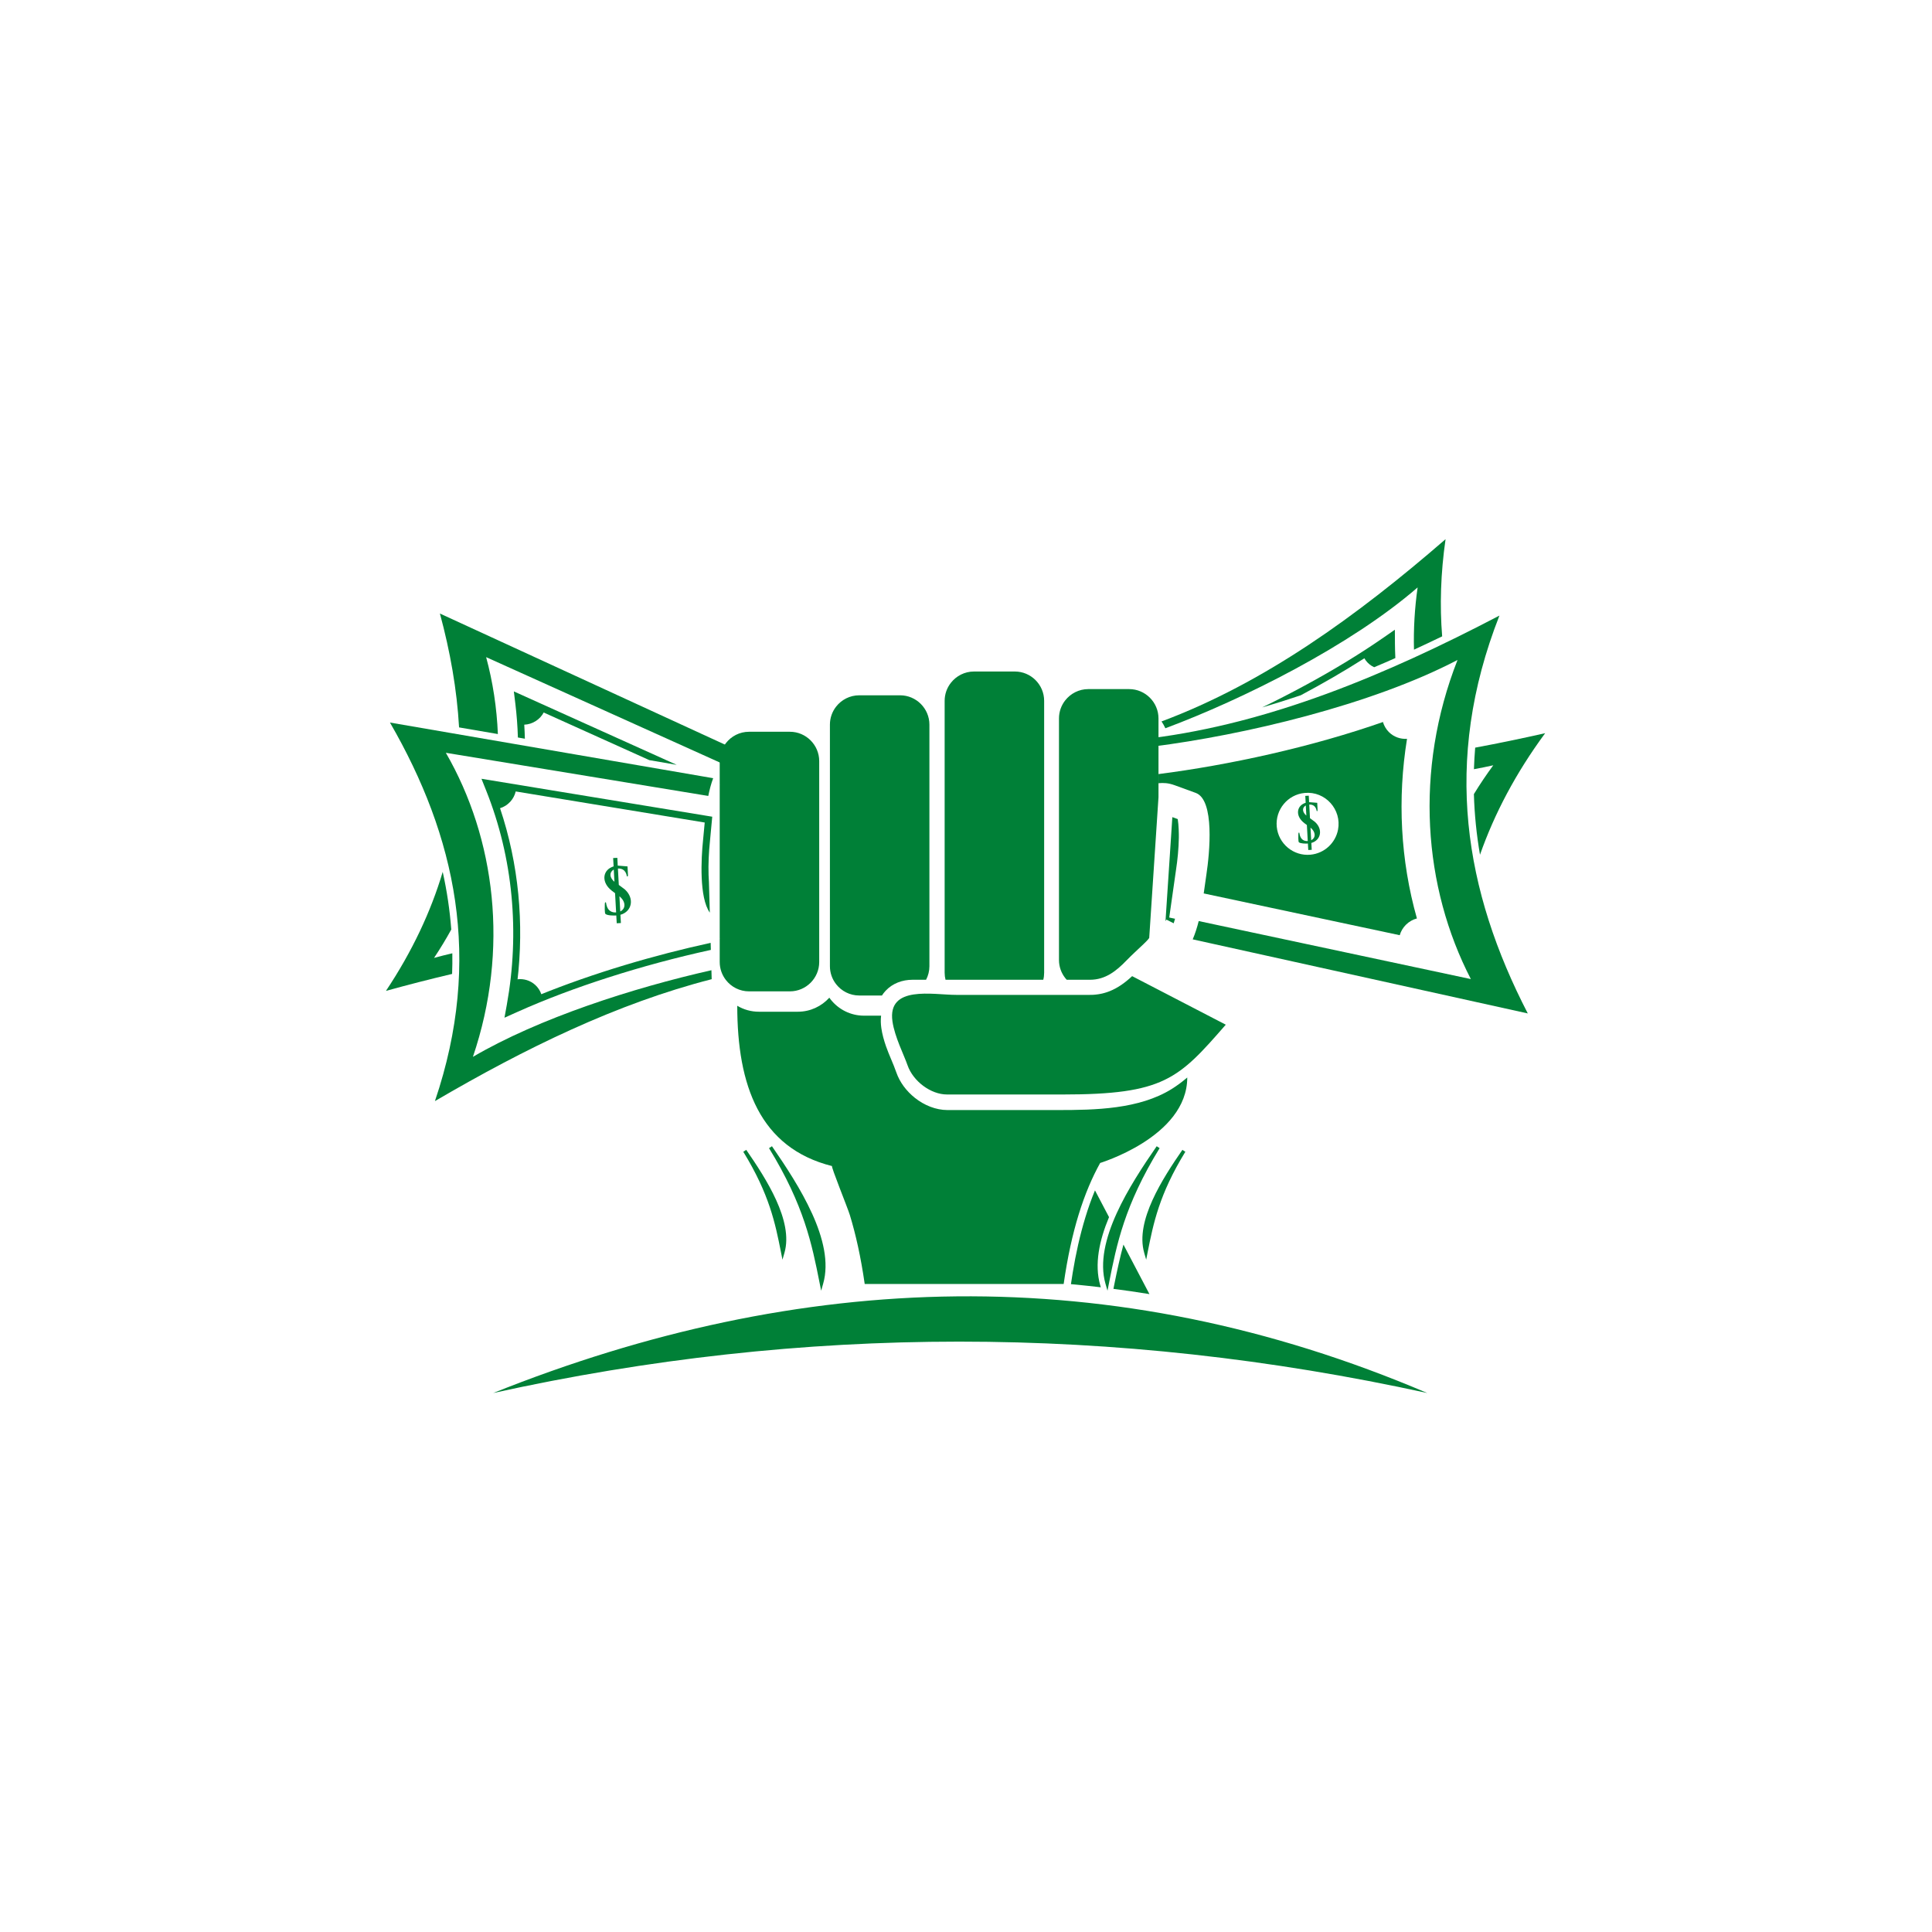
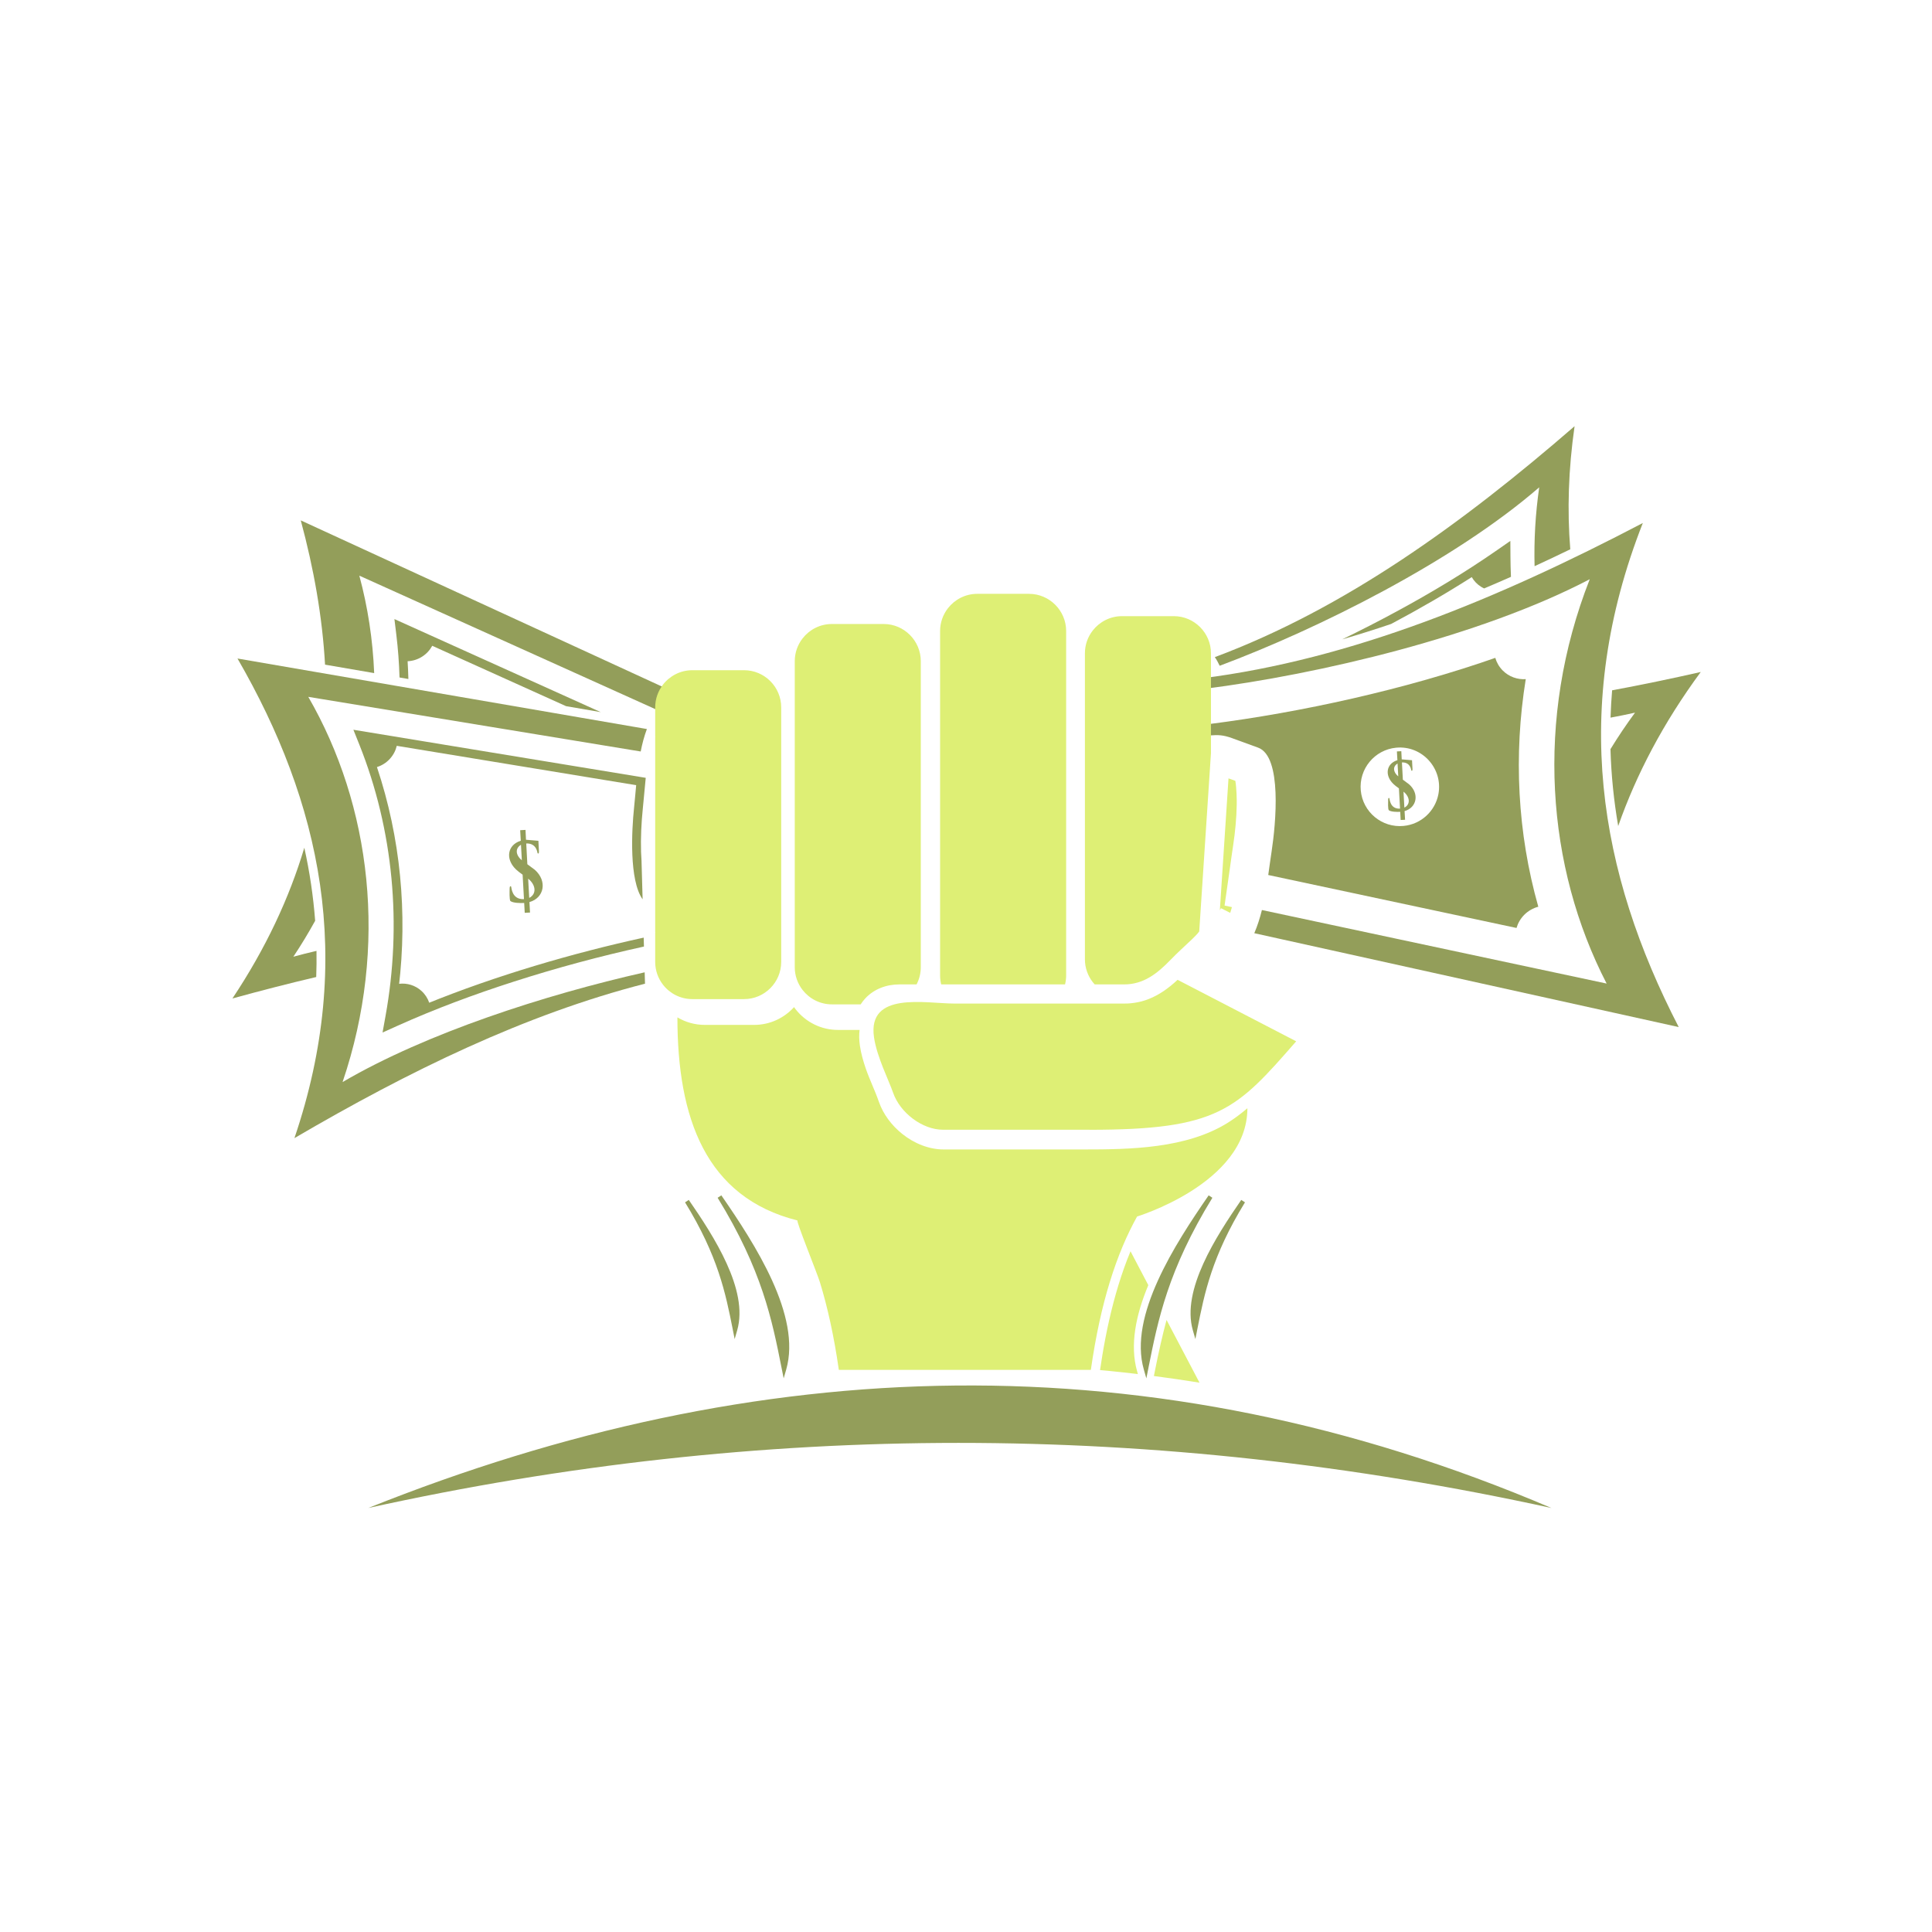
- <svg xmlns="http://www.w3.org/2000/svg" width="500" zoomAndPan="magnify" viewBox="0 0 375 375" height="500" preserveAspectRatio="xMidYMid meet" version="1.0">
+ <svg xmlns="http://www.w3.org/2000/svg" width="400" zoomAndPan="magnify" viewBox="0 0 300 300" height="400" preserveAspectRatio="xMidYMid meet" version="1.0">
  <defs>
-     <clipPath id="38639242f8">
-       <path d="M 225 104.641 L 281 104.641 L 281 142 L 225 142 Z M 225 104.641 " clip-rule="nonzero" />
+     <clipPath id="eb6513c365">
+       <path d="M 188 66.168 L 245 66.168 L 245 104 L 188 104 Z M 188 66.168 " clip-rule="nonzero" />
    </clipPath>
-     <clipPath id="294f960e22">
-       <path d="M 286 142 L 299.914 142 L 299.914 166 L 286 166 Z M 286 142 " clip-rule="nonzero" />
+     <clipPath id="9f8633df52">
+       <path d="M 250 104 L 264.09 104 L 264.09 129 L 250 129 Z M 250 104 " clip-rule="nonzero" />
    </clipPath>
-     <clipPath id="5618e58050">
-       <path d="M 74.914 169 L 88 169 L 88 193 L 74.914 193 Z M 74.914 169 " clip-rule="nonzero" />
+     <clipPath id="7ec088b925">
+       <path d="M 36.09 131 L 50 131 L 50 156 L 36.09 156 Z M 36.09 131 " clip-rule="nonzero" />
    </clipPath>
-     <clipPath id="ee2cca9243">
-       <path d="M 95 251 L 278 251 L 278 270.391 L 95 270.391 Z M 95 251 " clip-rule="nonzero" />
+     <clipPath id="fc1afbb343">
+       <path d="M 36.09 102 L 101 102 L 101 177 L 36.09 177 Z M 36.09 102 " clip-rule="nonzero" />
+     </clipPath>
+     <clipPath id="5a0431bff0">
+       <path d="M 57 215 L 241 215 L 241 234.168 L 57 234.168 Z M 57 215 " clip-rule="nonzero" />
    </clipPath>
  </defs>
-   <rect x="-37.5" width="450" fill="#ffffff" y="-37.5" height="450" fill-opacity="1" />
-   <rect x="-37.5" width="450" fill="#ffffff" y="-37.5" height="450" fill-opacity="1" />
-   <rect x="-37.5" width="450" fill="#ffffff" y="-37.5" height="450" fill-opacity="1" />
-   <g clip-path="url(#38639242f8)">
-     <path fill="#008037" d="M 275.16 114.02 C 274.578 118.098 274.352 122.137 274.453 126.102 C 276.285 125.254 278.109 124.395 279.922 123.516 C 279.441 117.551 279.629 111.281 280.582 104.656 C 263.312 119.629 245.348 132.598 225.453 140.031 C 225.738 140.445 225.98 140.891 226.199 141.355 C 241.227 135.742 262.113 125.336 275.16 114.02 Z M 275.16 114.02 " fill-opacity="1" fill-rule="evenodd" />
+   <rect x="-30" width="360" fill="#ffffff" y="-30" height="360" fill-opacity="1" />
+   <rect x="-30" width="360" fill="#ffffff" y="-30" height="360" fill-opacity="1" />
+   <rect x="-30" width="360" fill="#ffffff" y="-30" height="360" fill-opacity="1" />
+   <g clip-path="url(#eb6513c365)">
+     <path fill="#939e5a" d="M 239.008 75.672 C 238.414 79.805 238.184 83.898 238.289 87.918 C 240.148 87.059 241.996 86.188 243.832 85.293 C 243.344 79.25 243.535 72.895 244.5 66.18 C 227 81.355 208.797 94.504 188.637 102.039 C 188.926 102.457 189.172 102.906 189.391 103.379 C 204.621 97.688 225.785 87.141 239.008 75.672 Z M 239.008 75.672 " fill-opacity="1" fill-rule="evenodd" />
  </g>
-   <g clip-path="url(#294f960e22)">
-     <path fill="#008037" d="M 289.844 148.539 C 288.496 150.371 287.242 152.234 286.082 154.133 C 286.191 158.078 286.594 162 287.266 165.906 C 290.059 157.957 294.188 150.09 299.914 142.312 C 295.375 143.336 290.848 144.277 286.332 145.117 C 286.215 146.516 286.137 147.91 286.09 149.301 C 287.371 149.066 288.621 148.816 289.844 148.543 Z M 289.844 148.539 " fill-opacity="1" fill-rule="evenodd" />
+   <g clip-path="url(#9f8633df52)">
+     <path fill="#939e5a" d="M 253.887 110.66 C 252.52 112.516 251.25 114.406 250.074 116.328 C 250.184 120.328 250.59 124.305 251.273 128.266 C 254.102 120.207 258.289 112.23 264.09 104.348 C 259.492 105.387 254.902 106.344 250.328 107.191 C 250.211 108.609 250.129 110.023 250.082 111.434 C 251.379 111.195 252.648 110.938 253.887 110.66 Z M 253.887 110.66 " fill-opacity="1" fill-rule="evenodd" />
  </g>
-   <path fill="#008037" d="M 223.855 144.887 C 223.742 144.336 223.594 143.801 223.395 143.289 C 246.461 140.383 268.867 131.086 291.039 119.484 C 279.875 147.895 284.34 173.094 296.543 196.707 L 231.504 182.328 C 231.988 181.195 232.363 180.004 232.668 178.777 L 285.492 190.039 C 276.273 172.203 274.477 149.562 282.906 128.098 C 266.16 136.863 241.281 142.691 223.855 144.891 Z M 223.855 144.887 " fill-opacity="1" fill-rule="evenodd" />
-   <path fill="#008037" d="M 276.359 182.52 C 276.293 182.324 276.227 182.125 276.156 181.926 C 276.227 182.125 276.293 182.32 276.359 182.52 Z M 276.359 182.52 " fill-opacity="1" fill-rule="evenodd" />
-   <path fill="#008037" d="M 273.188 142.887 L 273.301 142.223 C 273.262 142.441 273.227 142.664 273.188 142.887 Z M 273.188 142.887 " fill-opacity="1" fill-rule="evenodd" />
-   <path fill="#008037" d="M 273.57 140.777 C 273.613 140.555 273.656 140.336 273.699 140.121 C 273.656 140.34 273.613 140.555 273.57 140.777 Z M 273.57 140.777 " fill-opacity="1" fill-rule="evenodd" />
-   <path fill="#008037" d="M 273.703 140.105 C 273.746 139.887 273.793 139.668 273.84 139.449 Z M 273.703 140.105 " fill-opacity="1" fill-rule="evenodd" />
-   <path fill="#008037" d="M 273.855 139.367 C 273.898 139.172 273.941 138.973 273.984 138.781 C 273.941 138.977 273.898 139.172 273.855 139.367 Z M 273.855 139.367 " fill-opacity="1" fill-rule="evenodd" />
-   <path fill="#008037" d="M 274.004 138.695 C 274.055 138.473 274.102 138.25 274.152 138.027 C 274.102 138.25 274.055 138.473 274.004 138.695 Z M 274.004 138.695 " fill-opacity="1" fill-rule="evenodd" />
-   <path fill="#008037" d="M 270.754 124.68 C 270.762 125.699 270.789 126.715 270.836 127.73 C 269.473 128.336 268.102 128.93 266.727 129.508 C 266.566 129.434 266.402 129.352 266.254 129.258 C 265.641 128.879 265.16 128.363 264.824 127.773 C 260.875 130.297 256.707 132.703 252.473 134.953 C 249.988 135.793 247.488 136.582 244.977 137.312 C 247.77 135.957 250.527 134.543 253.238 133.074 C 258.555 130.203 263.77 127.074 268.73 123.625 L 270.742 122.227 L 270.758 124.676 Z M 270.754 124.68 " fill-opacity="1" fill-rule="evenodd" />
-   <path fill="#008037" d="M 100.027 136.582 C 100.293 138.766 100.457 140.961 100.523 143.148 L 101.879 143.383 C 101.855 142.477 101.812 141.566 101.758 140.66 C 102.531 140.629 103.309 140.398 104.008 139.945 C 104.672 139.516 105.188 138.945 105.531 138.297 L 126.039 147.543 L 131.352 148.457 L 99.738 134.203 Z M 100.027 136.582 " fill-opacity="1" fill-rule="evenodd" />
-   <path fill="#008037" d="M 89.105 141.184 C 88.688 133.828 87.379 126.457 85.387 119.086 L 142.551 145.375 L 143.227 145.688 C 142.547 146.645 141.957 147.684 141.422 148.77 L 139.922 148.094 L 94.359 127.551 C 95.66 132.363 96.43 137.375 96.637 142.48 L 89.105 141.188 Z M 89.105 141.184 " fill-opacity="1" fill-rule="evenodd" />
-   <g clip-path="url(#5618e58050)">
-     <path fill="#008037" d="M 84.25 185.926 C 85.453 184.121 86.566 182.285 87.59 180.422 C 87.309 176.66 86.75 172.93 85.93 169.234 C 83.625 176.945 80.031 184.645 74.914 192.328 C 79.203 191.148 83.484 190.043 87.754 189.039 C 87.801 187.699 87.82 186.363 87.797 185.035 C 86.586 185.312 85.402 185.613 84.25 185.93 Z M 84.25 185.926 " fill-opacity="1" fill-rule="evenodd" />
+   <path fill="#939e5a" d="M 187.016 106.957 C 186.902 106.398 186.75 105.859 186.551 105.34 C 209.926 102.391 232.629 92.973 255.098 81.211 C 243.785 110.004 248.309 135.547 260.672 159.484 L 194.766 144.906 C 195.258 143.762 195.641 142.551 195.949 141.309 L 249.477 152.727 C 240.137 134.645 238.312 111.699 246.855 89.941 C 229.887 98.828 204.676 104.734 187.016 106.961 Z M 187.016 106.957 " fill-opacity="1" fill-rule="evenodd" />
+   <path fill="#939e5a" d="M 240.223 145.102 C 240.152 144.902 240.086 144.703 240.016 144.5 C 240.086 144.703 240.152 144.902 240.223 145.102 Z M 240.223 145.102 " fill-opacity="1" fill-rule="evenodd" />
+   <path fill="#939e5a" d="M 237.008 104.93 L 237.121 104.258 C 237.082 104.48 237.047 104.707 237.008 104.93 Z M 237.008 104.93 " fill-opacity="1" fill-rule="evenodd" />
+   <path fill="#939e5a" d="M 237.395 102.793 C 237.438 102.566 237.484 102.348 237.527 102.129 C 237.484 102.348 237.438 102.566 237.395 102.793 Z M 237.395 102.793 " fill-opacity="1" fill-rule="evenodd" />
+   <path fill="#939e5a" d="M 237.531 102.109 C 237.574 101.891 237.621 101.668 237.668 101.449 Z M 237.531 102.109 " fill-opacity="1" fill-rule="evenodd" />
+   <path fill="#939e5a" d="M 237.688 101.363 C 237.73 101.164 237.77 100.965 237.816 100.77 C 237.77 100.969 237.727 101.164 237.688 101.363 Z M 237.688 101.363 " fill-opacity="1" fill-rule="evenodd" />
+   <path fill="#939e5a" d="M 237.836 100.684 C 237.883 100.457 237.934 100.23 237.984 100.008 C 237.934 100.23 237.883 100.457 237.836 100.684 Z M 237.836 100.684 " fill-opacity="1" fill-rule="evenodd" />
+   <path fill="#939e5a" d="M 234.543 86.473 C 234.547 87.508 234.578 88.539 234.621 89.57 C 233.242 90.184 231.855 90.781 230.461 91.371 C 230.297 91.297 230.133 91.211 229.98 91.113 C 229.363 90.73 228.875 90.211 228.535 89.613 C 224.531 92.168 220.309 94.609 216.016 96.887 C 213.5 97.742 210.969 98.539 208.418 99.277 C 211.25 97.906 214.047 96.473 216.793 94.984 C 222.18 92.074 227.465 88.902 232.492 85.406 L 234.527 83.992 Z M 234.543 86.473 " fill-opacity="1" fill-rule="evenodd" />
+   <path fill="#939e5a" d="M 61.539 98.539 C 61.809 100.754 61.973 102.977 62.039 105.199 L 63.414 105.434 C 63.391 104.516 63.348 103.594 63.293 102.676 C 64.074 102.641 64.863 102.406 65.57 101.949 C 66.242 101.516 66.766 100.934 67.117 100.277 L 87.895 109.652 L 93.281 110.578 L 61.246 96.129 Z M 61.539 98.539 " fill-opacity="1" fill-rule="evenodd" />
+   <path fill="#939e5a" d="M 50.473 103.207 C 50.051 95.746 48.723 88.277 46.703 80.805 L 104.629 107.453 L 105.316 107.77 C 104.625 108.742 104.027 109.793 103.488 110.895 L 101.965 110.207 L 55.797 89.387 C 57.113 94.262 57.891 99.344 58.102 104.52 Z M 50.473 103.207 " fill-opacity="1" fill-rule="evenodd" />
+   <g clip-path="url(#7ec088b925)">
+     <path fill="#939e5a" d="M 45.551 148.559 C 46.773 146.727 47.898 144.863 48.938 142.977 C 48.648 139.16 48.086 135.383 47.254 131.637 C 44.914 139.453 41.277 147.254 36.09 155.043 C 40.438 153.848 44.773 152.727 49.102 151.711 C 49.152 150.352 49.168 148.996 49.145 147.652 C 47.918 147.934 46.719 148.238 45.551 148.559 Z M 45.551 148.559 " fill-opacity="1" fill-rule="evenodd" />
  </g>
-   <path fill="#008037" d="M 138.086 188.316 L 138.137 190.059 C 119.75 194.773 101.965 203.453 84.418 213.723 C 93.793 186.094 88.402 162.238 75.691 140.246 L 138.426 151.047 C 138.016 152.148 137.711 153.305 137.477 154.492 L 86.539 146.117 C 96.141 162.734 98.875 184.266 91.793 205.133 C 104.633 197.617 122.828 191.762 138.086 188.32 Z M 138.086 188.316 " fill-opacity="1" fill-rule="evenodd" />
-   <path fill="#008037" d="M 98.375 195.016 C 100.895 181.059 99.617 166.566 94.34 153.383 L 93.453 151.16 L 138.246 158.523 L 138.129 159.777 C 138.016 160.945 137.918 162.113 137.801 163.277 C 137.574 165.453 137.465 167.699 137.535 169.887 C 137.543 170.176 137.562 170.629 137.602 171.168 L 137.773 177.141 C 135.688 174.211 136.098 166.578 136.457 163.137 C 136.574 161.996 136.676 160.824 136.785 159.652 L 95.594 152.879 L 100.098 153.621 C 99.93 154.336 99.582 155.023 99.051 155.605 C 98.488 156.223 97.797 156.648 97.059 156.875 C 100.68 167.691 101.762 179.227 100.406 190.562 L 100.465 190.074 C 101.672 189.938 102.926 190.301 103.887 191.172 C 104.445 191.684 104.84 192.301 105.07 192.977 L 104.641 193.148 C 115.309 188.812 127.098 185.371 137.938 183.004 L 137.977 184.375 C 131.234 185.848 124.535 187.656 118.008 189.75 C 111.988 191.688 106.023 193.898 100.254 196.488 L 97.918 197.539 L 98.375 195.02 Z M 98.375 195.016 " fill-opacity="1" fill-rule="evenodd" />
-   <path fill="#008037" d="M 95.594 152.879 C 95.668 153.066 95.742 153.25 95.812 153.438 C 95.742 153.254 95.668 153.066 95.594 152.879 Z M 95.594 152.879 " fill-opacity="1" fill-rule="evenodd" />
-   <path fill="#008037" d="M 100.406 190.574 L 100.328 191.211 C 100.355 191 100.383 190.785 100.406 190.574 Z M 100.406 190.574 " fill-opacity="1" fill-rule="evenodd" />
-   <path fill="#008037" d="M 100.133 192.609 C 100.105 192.816 100.074 193.027 100.039 193.234 C 100.07 193.027 100.105 192.816 100.133 192.609 Z M 100.133 192.609 " fill-opacity="1" fill-rule="evenodd" />
-   <path fill="#008037" d="M 100.035 193.254 C 100.004 193.465 99.969 193.676 99.938 193.883 Z M 100.035 193.254 " fill-opacity="1" fill-rule="evenodd" />
-   <path fill="#008037" d="M 99.926 193.965 C 99.895 194.152 99.859 194.34 99.828 194.531 C 99.859 194.34 99.895 194.152 99.926 193.965 Z M 99.926 193.965 " fill-opacity="1" fill-rule="evenodd" />
-   <path fill="#008037" d="M 99.816 194.613 C 99.777 194.828 99.742 195.043 99.703 195.258 C 99.742 195.043 99.777 194.828 99.816 194.613 Z M 99.816 194.613 " fill-opacity="1" fill-rule="evenodd" />
-   <path fill="#008037" d="M 183.355 136.41 L 183.355 136.031 C 183.355 134.719 183.805 133.504 184.562 132.539 C 185.605 131.203 187.227 130.34 189.047 130.34 L 196.984 130.34 C 200.109 130.34 202.668 132.898 202.668 136.031 L 202.668 188.793 C 202.668 189.27 202.613 189.73 202.5 190.172 L 183.523 190.172 C 183.414 189.73 183.355 189.27 183.355 188.793 L 183.355 188.414 C 183.355 175.715 183.355 149.152 183.355 136.41 Z M 224.863 154.734 L 223.062 182.059 C 222.816 182.43 222.176 183.043 221.945 183.262 C 220.832 184.328 219.699 185.336 218.625 186.449 C 216.648 188.496 214.531 190.172 211.562 190.172 L 207.047 190.172 C 206.941 190.062 206.844 189.945 206.75 189.824 C 205.996 188.859 205.547 187.645 205.547 186.332 L 205.547 139.445 C 205.547 138.133 205.996 136.918 206.75 135.953 C 207.793 134.617 209.418 133.754 211.234 133.754 L 219.172 133.754 C 222.301 133.754 224.863 136.316 224.863 139.449 L 224.863 154.738 Z M 180.398 187.484 L 180.398 187.535 C 180.398 188.488 180.164 189.379 179.75 190.172 L 177.117 190.172 C 175.152 190.172 173.258 190.855 171.898 192.309 C 171.629 192.602 171.387 192.906 171.184 193.227 L 166.773 193.227 C 164.957 193.227 163.332 192.367 162.289 191.031 C 161.535 190.066 161.086 188.852 161.086 187.535 L 161.086 140.652 C 161.086 139.336 161.535 138.121 162.289 137.156 C 163.332 135.82 164.957 134.957 166.773 134.957 L 174.711 134.957 C 177.84 134.957 180.398 137.52 180.398 140.652 Z M 226.395 178.492 L 227.812 179.211 C 227.906 178.922 227.992 178.629 228.074 178.332 L 226.949 178.09 L 227.734 172.566 C 227.91 171.34 228.07 170.113 228.258 168.891 C 228.574 166.816 228.777 164.703 228.812 162.605 C 228.824 161.84 228.789 160.137 228.598 158.984 L 227.551 158.605 L 226.223 178.809 L 226.398 178.492 Z M 206.215 212.441 C 225.957 212.441 228.727 209.434 237.922 198.891 L 224.129 191.738 L 219.746 189.469 C 218.406 190.719 216.977 191.762 215.336 192.406 L 215.309 192.414 L 215.027 192.52 L 214.895 192.566 L 214.875 192.57 L 214.746 192.617 L 214.723 192.621 L 214.59 192.664 L 214.57 192.668 L 214.434 192.711 L 214.414 192.715 L 214.277 192.754 L 214.258 192.758 L 214.203 192.773 L 214.098 192.801 L 213.941 192.84 L 213.793 192.871 L 213.777 192.875 L 213.707 192.887 L 213.453 192.938 L 213.301 192.965 L 213.285 192.969 L 213.137 192.992 L 213.121 192.992 L 212.965 193.012 L 212.957 193.016 L 212.793 193.035 L 212.785 193.035 L 212.625 193.055 L 212.617 193.055 L 212.453 193.07 L 212.445 193.07 L 212.27 193.086 L 212.098 193.094 L 211.922 193.102 L 211.746 193.102 L 211.566 193.105 C 211.566 193.113 200.496 193.105 199.543 193.105 L 185.559 193.105 C 181.152 193.105 172.199 191.164 173.227 198.266 C 173.66 201.266 175.48 204.809 176.145 206.742 C 177.227 209.875 180.668 212.438 183.801 212.438 L 206.219 212.438 Z M 211.742 193.109 Z M 211.922 193.105 Z M 212.273 193.086 Z M 215.027 192.52 Z M 139.695 182.137 L 139.695 152.324 L 139.723 152.262 L 139.695 152.258 L 139.695 147.73 C 139.695 146.414 140.148 145.203 140.902 144.234 C 141.941 142.898 143.566 142.035 145.383 142.035 L 153.324 142.035 C 156.449 142.035 159.008 144.598 159.008 147.73 L 159.008 186.73 C 159.008 189.863 156.449 192.422 153.324 192.422 L 145.383 192.422 C 143.566 192.422 141.941 191.562 140.902 190.227 C 140.148 189.258 139.695 188.043 139.695 186.73 L 139.695 182.207 L 139.723 182.199 Z M 139.695 182.137 " fill-opacity="1" fill-rule="evenodd" />
-   <path fill="#008037" d="M 230.445 209.141 C 229.504 209.949 228.512 210.695 227.449 211.359 C 221.102 215.32 212.535 215.461 205.289 215.461 L 183.914 215.461 C 181.652 215.461 179.391 214.539 177.559 213.078 C 175.922 211.773 174.625 210.035 173.973 208.145 C 173.387 206.441 172.566 204.797 171.965 203.062 C 171.574 201.926 171.238 200.742 171.066 199.547 C 170.949 198.734 170.926 197.926 171.02 197.141 L 167.691 197.141 C 165.152 197.141 162.77 195.965 161.207 193.969 L 160.973 193.648 C 159.465 195.32 157.285 196.375 154.867 196.375 L 147.297 196.375 C 145.797 196.375 144.355 195.969 143.102 195.219 C 143.102 210.66 147.441 222.809 161.508 226.336 C 161.199 226.262 164.512 234.391 164.949 235.82 C 166.098 239.57 167.086 243.98 167.84 249.223 L 206.457 249.223 C 207.207 243.98 208.195 239.57 209.344 235.82 C 210.59 231.754 212.023 228.465 213.539 225.734 C 213.047 225.863 230.445 220.801 230.445 209.137 Z M 223.105 251.184 L 218.059 241.574 C 217.406 243.984 216.84 246.539 216.277 249.355 L 216.117 250.164 C 218.445 250.465 220.777 250.809 223.105 251.184 Z M 208.215 247.008 C 208.09 247.758 207.977 248.504 207.867 249.254 L 208.984 249.355 C 210.543 249.508 212.105 249.68 213.668 249.863 L 213.551 249.465 C 212.387 245.406 213.375 240.762 215.262 236.242 L 214.402 234.609 L 212.535 231.051 C 211.832 232.746 211.219 234.48 210.688 236.23 C 209.609 239.75 208.816 243.367 208.215 247.008 Z M 208.215 247.008 " fill-opacity="1" fill-rule="evenodd" />
-   <path fill="#008037" d="M 214.902 249.078 C 216.379 241.66 217.859 233.965 224.793 222.68 C 219.621 230.156 212.594 241.047 214.902 249.078 Z M 151.938 243.059 C 150.836 237.527 149.734 231.793 144.562 223.379 C 148.414 228.953 153.656 237.074 151.938 243.059 Z M 159.445 249.078 C 161.754 241.047 154.723 230.156 149.559 222.68 C 156.492 233.965 157.973 241.66 159.445 249.078 Z M 222.414 243.059 C 220.691 237.074 225.934 228.953 229.785 223.379 C 224.613 231.793 223.512 237.527 222.414 243.059 Z M 222.414 243.059 " fill-opacity="1" fill-rule="evenodd" />
-   <path fill="#008037" d="M 215.289 248.891 L 214.961 250.523 L 214.574 249.172 C 213.395 245.066 214.586 240.258 216.73 235.531 C 218.855 230.855 221.906 226.254 224.496 222.508 L 224.512 222.484 L 225.082 222.855 C 218.258 233.961 216.742 241.578 215.285 248.891 Z M 214.898 247.363 C 215.926 242.262 217.141 236.914 220.266 230.277 C 219.203 232.078 218.203 233.941 217.355 235.812 C 215.551 239.789 214.434 243.812 214.898 247.363 Z M 151.602 243.125 L 151.566 242.938 C 150.48 237.492 149.352 231.824 144.273 223.559 L 144.844 223.188 L 144.859 223.207 C 146.789 226.004 149.066 229.434 150.652 232.926 C 152.258 236.465 153.152 240.07 152.266 243.152 L 151.875 244.504 Z M 148.773 230.695 C 150.457 234.652 151.254 238 151.91 241.195 C 152.074 238.707 151.273 235.945 150.027 233.203 C 149.645 232.363 149.223 231.523 148.773 230.695 Z M 159.453 247.363 C 159.914 243.809 158.801 239.789 156.996 235.812 C 156.145 233.941 155.148 232.082 154.086 230.289 C 157.211 236.918 158.426 242.262 159.453 247.363 Z M 157.617 235.531 C 159.762 240.258 160.953 245.066 159.773 249.172 L 159.387 250.523 L 159.062 248.902 C 157.609 241.59 156.094 233.969 149.266 222.855 L 149.836 222.484 L 149.852 222.504 C 152.438 226.254 155.492 230.852 157.613 235.531 Z M 222.086 243.152 C 221.199 240.07 222.094 236.465 223.699 232.926 C 225.281 229.438 227.559 226.004 229.488 223.207 L 229.504 223.188 L 230.074 223.559 C 224.996 231.828 223.867 237.496 222.781 242.938 L 222.473 244.504 L 222.082 243.152 Z M 224.32 233.207 C 223.074 235.945 222.273 238.711 222.438 241.195 C 223.094 238 223.891 234.652 225.574 230.695 C 225.125 231.527 224.699 232.363 224.32 233.203 Z M 224.32 233.207 " fill-opacity="1" fill-rule="evenodd" />
-   <g clip-path="url(#ee2cca9243)">
-     <path fill="#008037" d="M 277.031 270.383 C 216.188 257.082 155.996 257.086 95.727 270.383 C 155.297 246.543 215.645 244.199 277.031 270.383 Z M 277.031 270.383 " fill-opacity="1" fill-rule="evenodd" />
+   <g clip-path="url(#fc1afbb343)">
+     <path fill="#939e5a" d="M 100.105 150.977 L 100.156 152.746 C 81.523 157.523 63.5 166.32 45.719 176.727 C 55.223 148.727 49.758 124.547 36.879 102.254 L 100.449 113.203 C 100.031 114.32 99.723 115.488 99.488 116.691 L 47.871 108.207 C 57.602 125.051 60.371 146.871 53.195 168.023 C 66.207 160.406 84.645 154.469 100.105 150.98 Z M 100.105 150.977 " fill-opacity="1" fill-rule="evenodd" />
  </g>
-   <path fill="#008037" d="M 233.641 173.414 L 271.688 181.523 C 271.898 180.785 272.297 180.086 272.883 179.5 C 273.5 178.883 274.242 178.473 275.023 178.27 C 271.82 166.953 271.223 155.023 273.102 143.406 C 271.828 143.488 270.539 143.051 269.578 142.09 C 269.02 141.531 268.641 140.859 268.43 140.148 L 268.875 139.988 C 254.547 145.043 238.414 148.516 224.859 150.25 L 224.859 152.02 C 225.852 151.938 226.723 151.949 228.031 152.422 L 232.09 153.902 C 235.801 155.254 234.797 165.562 234.156 169.785 C 233.977 170.973 233.816 172.188 233.641 173.41 Z M 254.375 165.895 C 251.07 166.211 248.137 163.781 247.816 160.473 C 247.504 157.164 249.93 154.223 253.234 153.91 C 257.258 153.527 260.457 157.145 259.711 161.043 C 259.219 163.598 257.098 165.633 254.375 165.895 Z M 254.375 165.895 " fill-opacity="1" fill-rule="evenodd" />
-   <path fill="#008037" d="M 253.664 160.137 L 253.836 163.246 C 252.281 163.316 252.254 161.773 252.207 161.66 C 252.191 161.613 252.023 161.492 252.012 161.879 C 252.008 162.176 251.961 163.359 252.121 163.492 C 252.43 163.742 253.418 163.762 253.863 163.73 L 253.934 164.984 L 254.605 164.949 L 254.531 163.617 C 256.414 163.09 256.836 160.941 255.211 159.512 L 254.266 158.809 L 254.125 156.164 C 255.465 156.117 255.535 157.355 255.566 157.402 C 255.586 157.434 255.766 157.566 255.738 157.129 L 255.672 155.824 L 254.094 155.699 L 254.031 154.441 L 253.355 154.48 L 253.43 155.82 C 251.727 156.34 251.441 158.141 252.805 159.453 C 253.02 159.656 253.281 159.867 253.59 160.082 Z M 253.453 156.332 L 253.562 158.301 C 252.766 157.641 252.688 156.793 253.453 156.332 Z M 254.367 160.641 C 255.391 161.465 255.445 162.613 254.5 163.086 Z M 254.367 160.641 " fill-opacity="1" fill-rule="evenodd" />
-   <path fill="#008037" d="M 119.383 173.363 L 119.59 177.105 C 117.719 177.195 117.684 175.332 117.625 175.195 C 117.605 175.145 117.402 174.996 117.395 175.461 C 117.387 175.82 117.328 177.246 117.523 177.402 C 117.895 177.707 119.082 177.73 119.621 177.691 L 119.707 179.203 L 120.516 179.16 L 120.426 177.559 C 122.695 176.922 123.203 174.336 121.25 172.609 L 120.109 171.762 L 119.938 168.578 C 121.551 168.52 121.637 170.012 121.672 170.066 C 121.695 170.109 121.914 170.27 121.883 169.742 L 121.801 168.168 L 119.902 168.016 L 119.824 166.504 L 119.012 166.547 L 119.102 168.164 C 117.047 168.793 116.707 170.961 118.352 172.539 C 118.609 172.785 118.922 173.039 119.297 173.297 L 119.387 173.363 Z M 119.133 168.781 L 119.262 171.152 C 118.301 170.359 118.207 169.336 119.133 168.781 Z M 120.23 173.969 C 121.465 174.965 121.527 176.348 120.395 176.918 Z M 120.23 173.969 " fill-opacity="1" fill-rule="evenodd" />
+   <path fill="#939e5a" d="M 59.863 157.77 C 62.418 143.621 61.125 128.934 55.777 115.57 L 54.875 113.316 L 100.27 120.781 L 100.148 122.055 C 100.035 123.234 99.934 124.418 99.812 125.598 C 99.586 127.805 99.477 130.082 99.543 132.297 C 99.555 132.59 99.574 133.051 99.613 133.598 L 99.785 139.648 C 97.676 136.684 98.09 128.945 98.453 125.457 C 98.574 124.301 98.672 123.113 98.785 121.922 L 57.047 115.062 L 61.609 115.812 C 61.441 116.535 61.086 117.23 60.547 117.824 C 59.98 118.449 59.277 118.879 58.531 119.109 C 62.199 130.074 63.297 141.766 61.926 153.254 L 61.98 152.762 C 63.207 152.621 64.477 152.988 65.449 153.875 C 66.016 154.391 66.414 155.02 66.648 155.699 L 66.215 155.875 C 77.023 151.48 88.973 147.992 99.953 145.594 L 99.992 146.98 C 93.16 148.477 86.375 150.309 79.758 152.434 C 73.66 154.395 67.613 156.637 61.77 159.262 L 59.402 160.328 Z M 59.863 157.77 " fill-opacity="1" fill-rule="evenodd" />
+   <path fill="#939e5a" d="M 57.047 115.062 C 57.121 115.25 57.195 115.438 57.27 115.625 C 57.195 115.438 57.121 115.25 57.047 115.062 Z M 57.047 115.062 " fill-opacity="1" fill-rule="evenodd" />
+   <path fill="#939e5a" d="M 61.922 153.266 L 61.844 153.914 C 61.871 153.699 61.898 153.48 61.922 153.266 Z M 61.922 153.266 " fill-opacity="1" fill-rule="evenodd" />
+   <path fill="#939e5a" d="M 61.648 155.328 C 61.617 155.539 61.586 155.754 61.551 155.965 C 61.582 155.754 61.617 155.539 61.648 155.328 Z M 61.648 155.328 " fill-opacity="1" fill-rule="evenodd" />
+   <path fill="#939e5a" d="M 61.547 155.98 C 61.516 156.195 61.48 156.41 61.445 156.621 Z M 61.547 155.98 " fill-opacity="1" fill-rule="evenodd" />
+   <path fill="#939e5a" d="M 61.434 156.703 C 61.402 156.891 61.371 157.086 61.34 157.277 C 61.371 157.086 61.402 156.891 61.434 156.703 Z M 61.434 156.703 " fill-opacity="1" fill-rule="evenodd" />
+   <path fill="#939e5a" d="M 61.324 157.359 C 61.285 157.578 61.25 157.797 61.207 158.012 C 61.25 157.797 61.285 157.578 61.324 157.359 Z M 61.324 157.359 " fill-opacity="1" fill-rule="evenodd" />
+   <path fill="#deef75" d="M 145.977 98.367 L 145.977 97.98 C 145.977 96.652 146.434 95.422 147.199 94.441 C 148.258 93.086 149.902 92.211 151.742 92.211 L 159.785 92.211 C 162.957 92.211 165.551 94.809 165.551 97.98 L 165.551 151.461 C 165.551 151.941 165.492 152.41 165.379 152.859 L 146.148 152.859 C 146.035 152.41 145.977 151.941 145.977 151.461 L 145.977 151.078 C 145.977 138.203 145.977 111.281 145.977 98.367 Z M 188.039 116.941 L 186.215 144.637 C 185.965 145.008 185.316 145.633 185.086 145.855 C 183.953 146.934 182.805 147.957 181.719 149.086 C 179.715 151.16 177.57 152.859 174.559 152.859 L 169.984 152.859 C 169.879 152.746 169.777 152.629 169.684 152.508 C 168.922 151.527 168.465 150.297 168.465 148.965 L 168.465 101.441 C 168.465 100.109 168.918 98.883 169.684 97.902 C 170.742 96.551 172.387 95.676 174.23 95.676 L 182.273 95.676 C 185.441 95.676 188.039 98.27 188.039 101.445 L 188.039 116.945 Z M 142.98 150.137 L 142.98 150.188 C 142.98 151.152 142.742 152.055 142.324 152.859 L 139.656 152.859 C 137.664 152.859 135.746 153.551 134.367 155.023 C 134.094 155.32 133.852 155.633 133.645 155.957 L 129.176 155.957 C 127.332 155.957 125.688 155.086 124.629 153.727 C 123.867 152.75 123.41 151.52 123.41 150.188 L 123.41 102.664 C 123.41 101.332 123.867 100.102 124.629 99.125 C 125.688 97.766 127.332 96.895 129.176 96.895 L 137.219 96.895 C 140.387 96.895 142.98 99.492 142.98 102.664 Z M 189.59 141.02 L 191.027 141.75 C 191.121 141.457 191.211 141.156 191.293 140.859 L 190.152 140.613 L 190.949 135.016 C 191.125 133.773 191.289 132.527 191.48 131.289 C 191.801 129.188 192.004 127.043 192.039 124.918 C 192.055 124.141 192.016 122.414 191.824 121.25 L 190.762 120.863 L 189.418 141.344 L 189.594 141.02 Z M 169.141 175.434 C 189.148 175.434 191.953 172.383 201.27 161.695 L 187.297 154.445 L 182.855 152.145 C 181.496 153.414 180.047 154.469 178.383 155.121 L 178.355 155.133 L 178.074 155.238 L 177.938 155.285 L 177.918 155.293 L 177.785 155.336 L 177.766 155.344 L 177.629 155.383 L 177.609 155.391 L 177.473 155.43 L 177.449 155.434 L 177.312 155.477 L 177.293 155.48 L 177.234 155.496 L 177.133 155.523 L 176.988 155.559 L 176.969 155.562 L 176.82 155.594 L 176.805 155.598 L 176.734 155.613 L 176.477 155.66 L 176.324 155.688 L 176.309 155.691 L 176.156 155.715 L 176.141 155.719 L 175.98 155.738 L 175.973 155.738 L 175.809 155.762 L 175.801 155.762 L 175.637 155.781 L 175.629 155.781 L 175.461 155.797 L 175.457 155.797 L 175.277 155.812 L 174.926 155.828 L 174.746 155.828 L 174.566 155.832 C 174.566 155.84 163.348 155.832 162.379 155.832 L 148.211 155.832 C 143.746 155.832 134.676 153.867 135.715 161.062 C 136.152 164.102 137.996 167.695 138.672 169.656 C 139.766 172.828 143.254 175.426 146.426 175.426 L 169.145 175.426 Z M 174.742 155.836 Z M 174.922 155.832 Z M 175.281 155.812 Z M 178.07 155.238 Z M 101.738 144.715 L 101.738 114.496 L 101.766 114.434 L 101.738 114.426 L 101.738 109.84 C 101.738 108.508 102.195 107.277 102.957 106.297 C 104.012 104.945 105.66 104.07 107.5 104.07 L 115.543 104.07 C 118.715 104.07 121.305 106.664 121.305 109.84 L 121.305 149.371 C 121.305 152.547 118.715 155.141 115.543 155.141 L 107.5 155.141 C 105.66 155.141 104.012 154.27 102.957 152.914 C 102.191 151.934 101.738 150.703 101.738 149.371 L 101.738 144.785 L 101.766 144.777 Z M 101.738 144.715 " fill-opacity="1" fill-rule="evenodd" />
+   <path fill="#deef75" d="M 193.695 172.086 C 192.742 172.902 191.734 173.66 190.66 174.336 C 184.23 178.352 175.547 178.488 168.207 178.488 L 146.543 178.488 C 144.25 178.488 141.957 177.559 140.102 176.074 C 138.445 174.754 137.133 172.992 136.469 171.078 C 135.875 169.352 135.043 167.68 134.438 165.926 C 134.039 164.77 133.699 163.574 133.523 162.363 C 133.406 161.539 133.379 160.719 133.477 159.926 L 130.102 159.926 C 127.531 159.926 125.117 158.73 123.535 156.707 L 123.297 156.383 C 121.77 158.078 119.559 159.145 117.109 159.145 L 109.438 159.145 C 107.922 159.145 106.457 158.734 105.188 157.977 C 105.188 173.625 109.586 185.941 123.84 189.516 C 123.523 189.438 126.883 197.68 127.324 199.129 C 128.488 202.926 129.492 207.398 130.254 212.711 L 169.387 212.711 C 170.145 207.398 171.148 202.926 172.312 199.129 C 173.574 195.004 175.027 191.672 176.566 188.902 C 176.062 189.035 193.695 183.906 193.695 172.082 Z M 186.258 214.699 L 181.141 204.961 C 180.484 207.406 179.906 209.992 179.34 212.844 L 179.176 213.668 C 181.535 213.973 183.898 214.32 186.258 214.699 Z M 171.168 210.469 C 171.043 211.227 170.926 211.984 170.816 212.746 L 171.945 212.848 C 173.527 213.004 175.113 213.176 176.691 213.363 L 176.578 212.961 C 175.395 208.844 176.398 204.137 178.309 199.555 L 177.438 197.898 L 175.547 194.297 C 174.832 196.012 174.215 197.77 173.672 199.543 C 172.582 203.109 171.777 206.777 171.168 210.465 Z M 171.168 210.469 " fill-opacity="1" fill-rule="evenodd" />
+   <path fill="#939e5a" d="M 177.945 212.566 C 179.441 205.047 180.941 197.246 187.965 185.809 C 182.73 193.387 175.605 204.426 177.945 212.566 Z M 114.141 206.465 C 113.023 200.859 111.906 195.047 106.668 186.52 C 110.57 192.168 115.883 200.398 114.141 206.465 Z M 121.75 212.566 C 124.09 204.426 116.965 193.387 111.73 185.809 C 118.758 197.25 120.254 205.047 121.75 212.566 Z M 185.555 206.465 C 183.812 200.398 189.121 192.168 193.023 186.52 C 187.785 195.047 186.672 200.859 185.555 206.465 Z M 185.555 206.465 " fill-opacity="1" fill-rule="evenodd" />
+   <path fill="#939e5a" d="M 178.336 212.375 L 178.004 214.031 L 177.613 212.66 C 176.414 208.5 177.625 203.625 179.801 198.836 C 181.949 194.094 185.043 189.434 187.668 185.633 L 187.68 185.613 L 188.258 185.988 C 181.348 197.246 179.809 204.965 178.332 212.379 Z M 177.941 210.828 C 178.98 205.656 180.215 200.238 183.379 193.512 C 182.305 195.336 181.293 197.223 180.43 199.117 C 178.602 203.152 177.469 207.227 177.941 210.828 Z M 113.801 206.531 L 113.766 206.344 C 112.664 200.824 111.52 195.078 106.375 186.699 L 106.953 186.32 L 106.969 186.344 C 108.926 189.176 111.23 192.656 112.836 196.195 C 114.465 199.781 115.371 203.434 114.473 206.559 L 114.078 207.93 Z M 110.934 193.934 C 112.641 197.945 113.449 201.336 114.113 204.574 C 114.281 202.055 113.465 199.254 112.207 196.477 C 111.82 195.625 111.391 194.773 110.934 193.934 Z M 121.754 210.828 C 122.227 207.227 121.094 203.152 119.266 199.117 C 118.406 197.223 117.395 195.34 116.32 193.52 C 119.484 200.242 120.715 205.656 121.754 210.828 Z M 119.895 198.836 C 122.07 203.625 123.277 208.5 122.082 212.66 L 121.688 214.031 L 121.359 212.387 C 119.887 204.977 118.352 197.25 111.434 185.988 L 112.012 185.609 L 112.023 185.633 C 114.648 189.43 117.742 194.094 119.895 198.832 Z M 185.223 206.559 C 184.324 203.438 185.23 199.781 186.859 196.195 C 188.461 192.66 190.77 189.18 192.727 186.344 L 192.742 186.324 L 193.32 186.699 C 188.172 195.082 187.031 200.824 185.93 206.344 L 185.617 207.93 Z M 187.488 196.48 C 186.227 199.254 185.414 202.059 185.582 204.578 C 186.246 201.336 187.051 197.945 188.762 193.934 C 188.305 194.773 187.875 195.625 187.488 196.477 Z M 187.488 196.48 " fill-opacity="1" fill-rule="evenodd" />
+   <g clip-path="url(#5a0431bff0)">
+     <path fill="#939e5a" d="M 240.902 234.16 C 179.25 220.68 118.25 220.684 57.184 234.16 C 117.547 209.996 178.699 207.621 240.902 234.16 Z M 240.902 234.16 " fill-opacity="1" fill-rule="evenodd" />
+   </g>
+   <path fill="#939e5a" d="M 196.934 135.871 L 235.484 144.094 C 235.703 143.344 236.105 142.633 236.699 142.039 C 237.324 141.418 238.078 141.004 238.867 140.797 C 235.621 129.324 235.016 117.234 236.918 105.457 C 235.633 105.543 234.324 105.098 233.348 104.121 C 232.785 103.555 232.398 102.879 232.188 102.156 L 232.641 101.996 C 218.117 107.117 201.773 110.637 188.035 112.395 L 188.035 114.188 C 189.039 114.105 189.922 114.113 191.25 114.598 L 195.359 116.094 C 199.121 117.465 198.105 127.918 197.457 132.195 C 197.273 133.398 197.109 134.633 196.934 135.871 Z M 217.945 128.25 C 214.598 128.57 211.621 126.109 211.301 122.754 C 210.984 119.402 213.441 116.422 216.789 116.102 C 220.863 115.715 224.109 119.383 223.352 123.332 C 222.852 125.926 220.703 127.988 217.941 128.25 Z M 217.945 128.25 " fill-opacity="1" fill-rule="evenodd" />
+   <path fill="#939e5a" d="M 217.223 122.414 L 217.398 125.566 C 215.824 125.641 215.797 124.074 215.746 123.957 C 215.73 123.914 215.559 123.789 215.551 124.184 C 215.543 124.484 215.496 125.684 215.66 125.816 C 215.973 126.07 216.973 126.09 217.426 126.059 L 217.496 127.328 L 218.18 127.293 L 218.102 125.945 C 220.012 125.406 220.438 123.234 218.793 121.781 L 217.836 121.07 L 217.691 118.391 C 219.047 118.34 219.121 119.594 219.148 119.641 C 219.172 119.676 219.352 119.812 219.328 119.367 L 219.258 118.047 L 217.66 117.914 L 217.594 116.645 L 216.91 116.68 L 216.988 118.039 C 215.258 118.566 214.973 120.391 216.355 121.723 C 216.57 121.93 216.836 122.145 217.148 122.359 Z M 217.012 118.559 L 217.121 120.555 C 216.312 119.887 216.234 119.027 217.012 118.559 Z M 217.934 122.926 C 218.973 123.762 219.027 124.926 218.07 125.406 Z M 217.934 122.926 " fill-opacity="1" fill-rule="evenodd" />
+   <path fill="#939e5a" d="M 81.152 135.82 L 81.363 139.617 C 79.465 139.707 79.43 137.82 79.371 137.68 C 79.352 137.625 79.148 137.477 79.137 137.949 C 79.129 138.312 79.07 139.758 79.266 139.918 C 79.645 140.223 80.848 140.25 81.395 140.211 L 81.48 141.742 L 82.301 141.699 L 82.211 140.074 C 84.508 139.43 85.023 136.809 83.043 135.059 L 81.887 134.199 L 81.715 130.973 C 83.352 130.914 83.438 132.426 83.473 132.48 C 83.496 132.523 83.715 132.684 83.684 132.148 L 83.602 130.559 L 81.676 130.398 L 81.602 128.867 L 80.773 128.914 L 80.867 130.551 C 78.785 131.188 78.441 133.387 80.105 134.988 C 80.367 135.234 80.688 135.492 81.062 135.754 L 81.156 135.82 Z M 80.898 131.176 L 81.031 133.582 C 80.055 132.777 79.961 131.738 80.898 131.176 Z M 82.012 136.438 C 83.262 137.445 83.324 138.848 82.176 139.426 Z M 82.012 136.438 " fill-opacity="1" fill-rule="evenodd" />
</svg>
